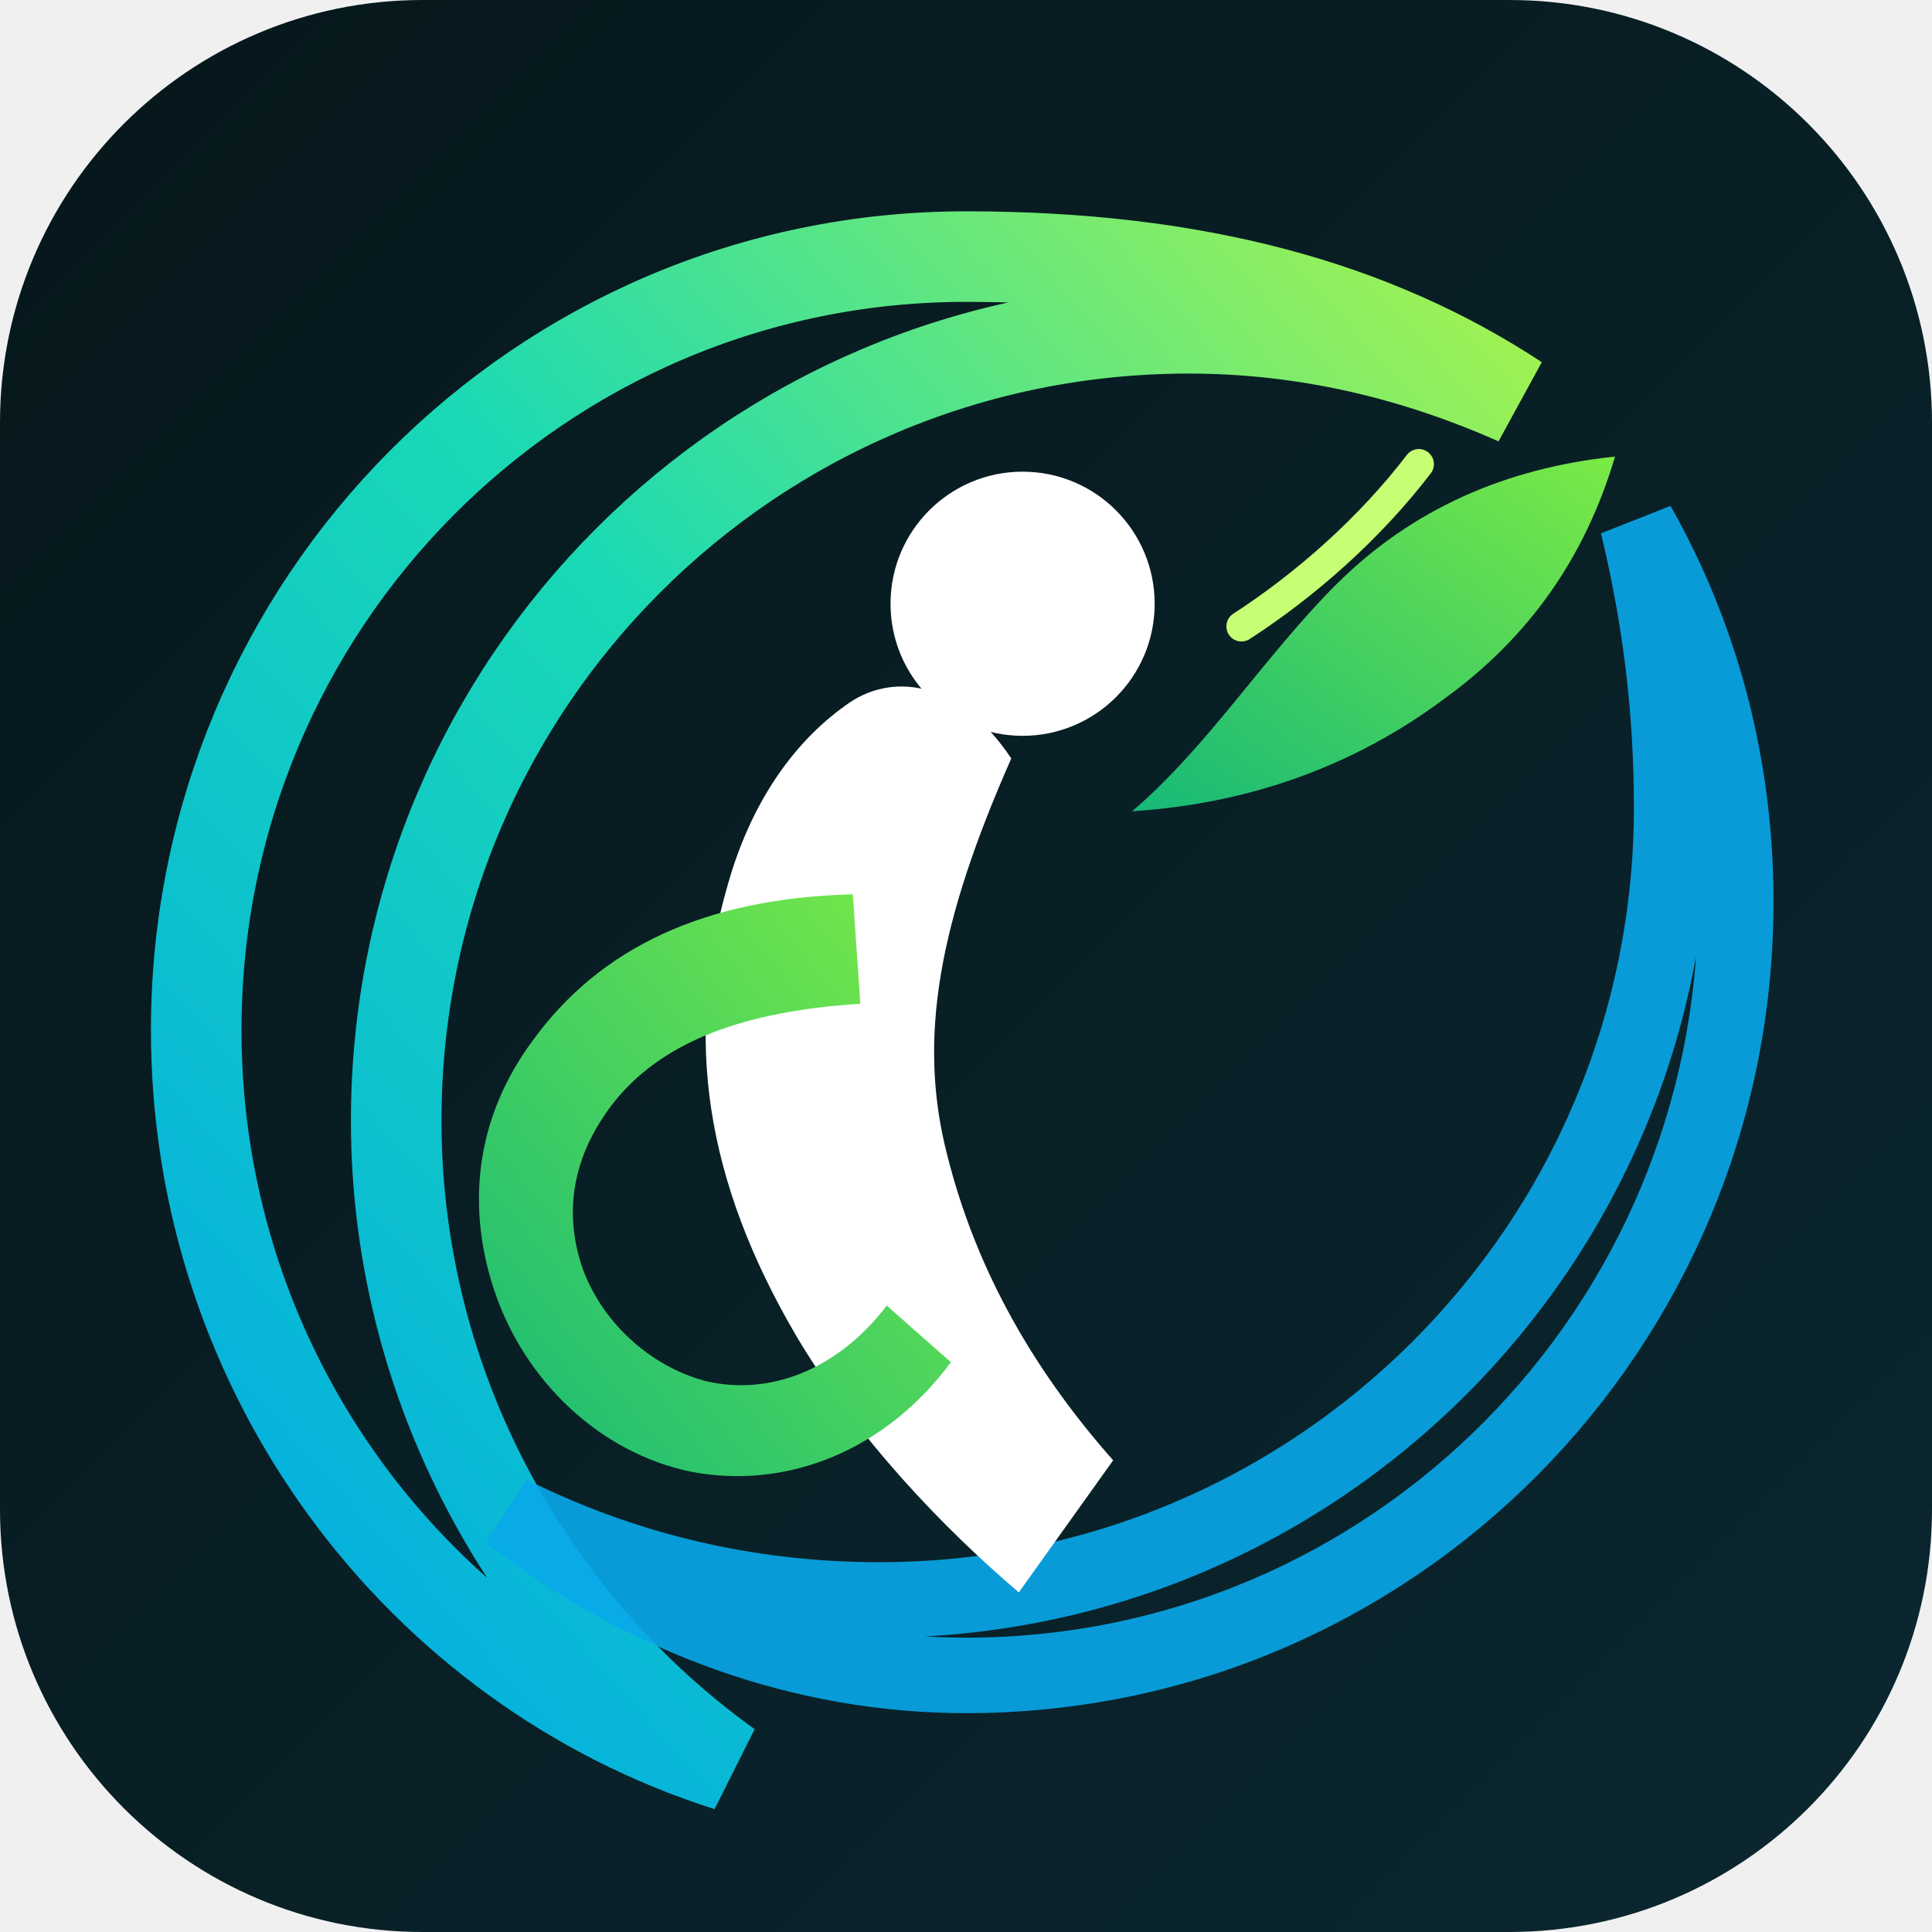
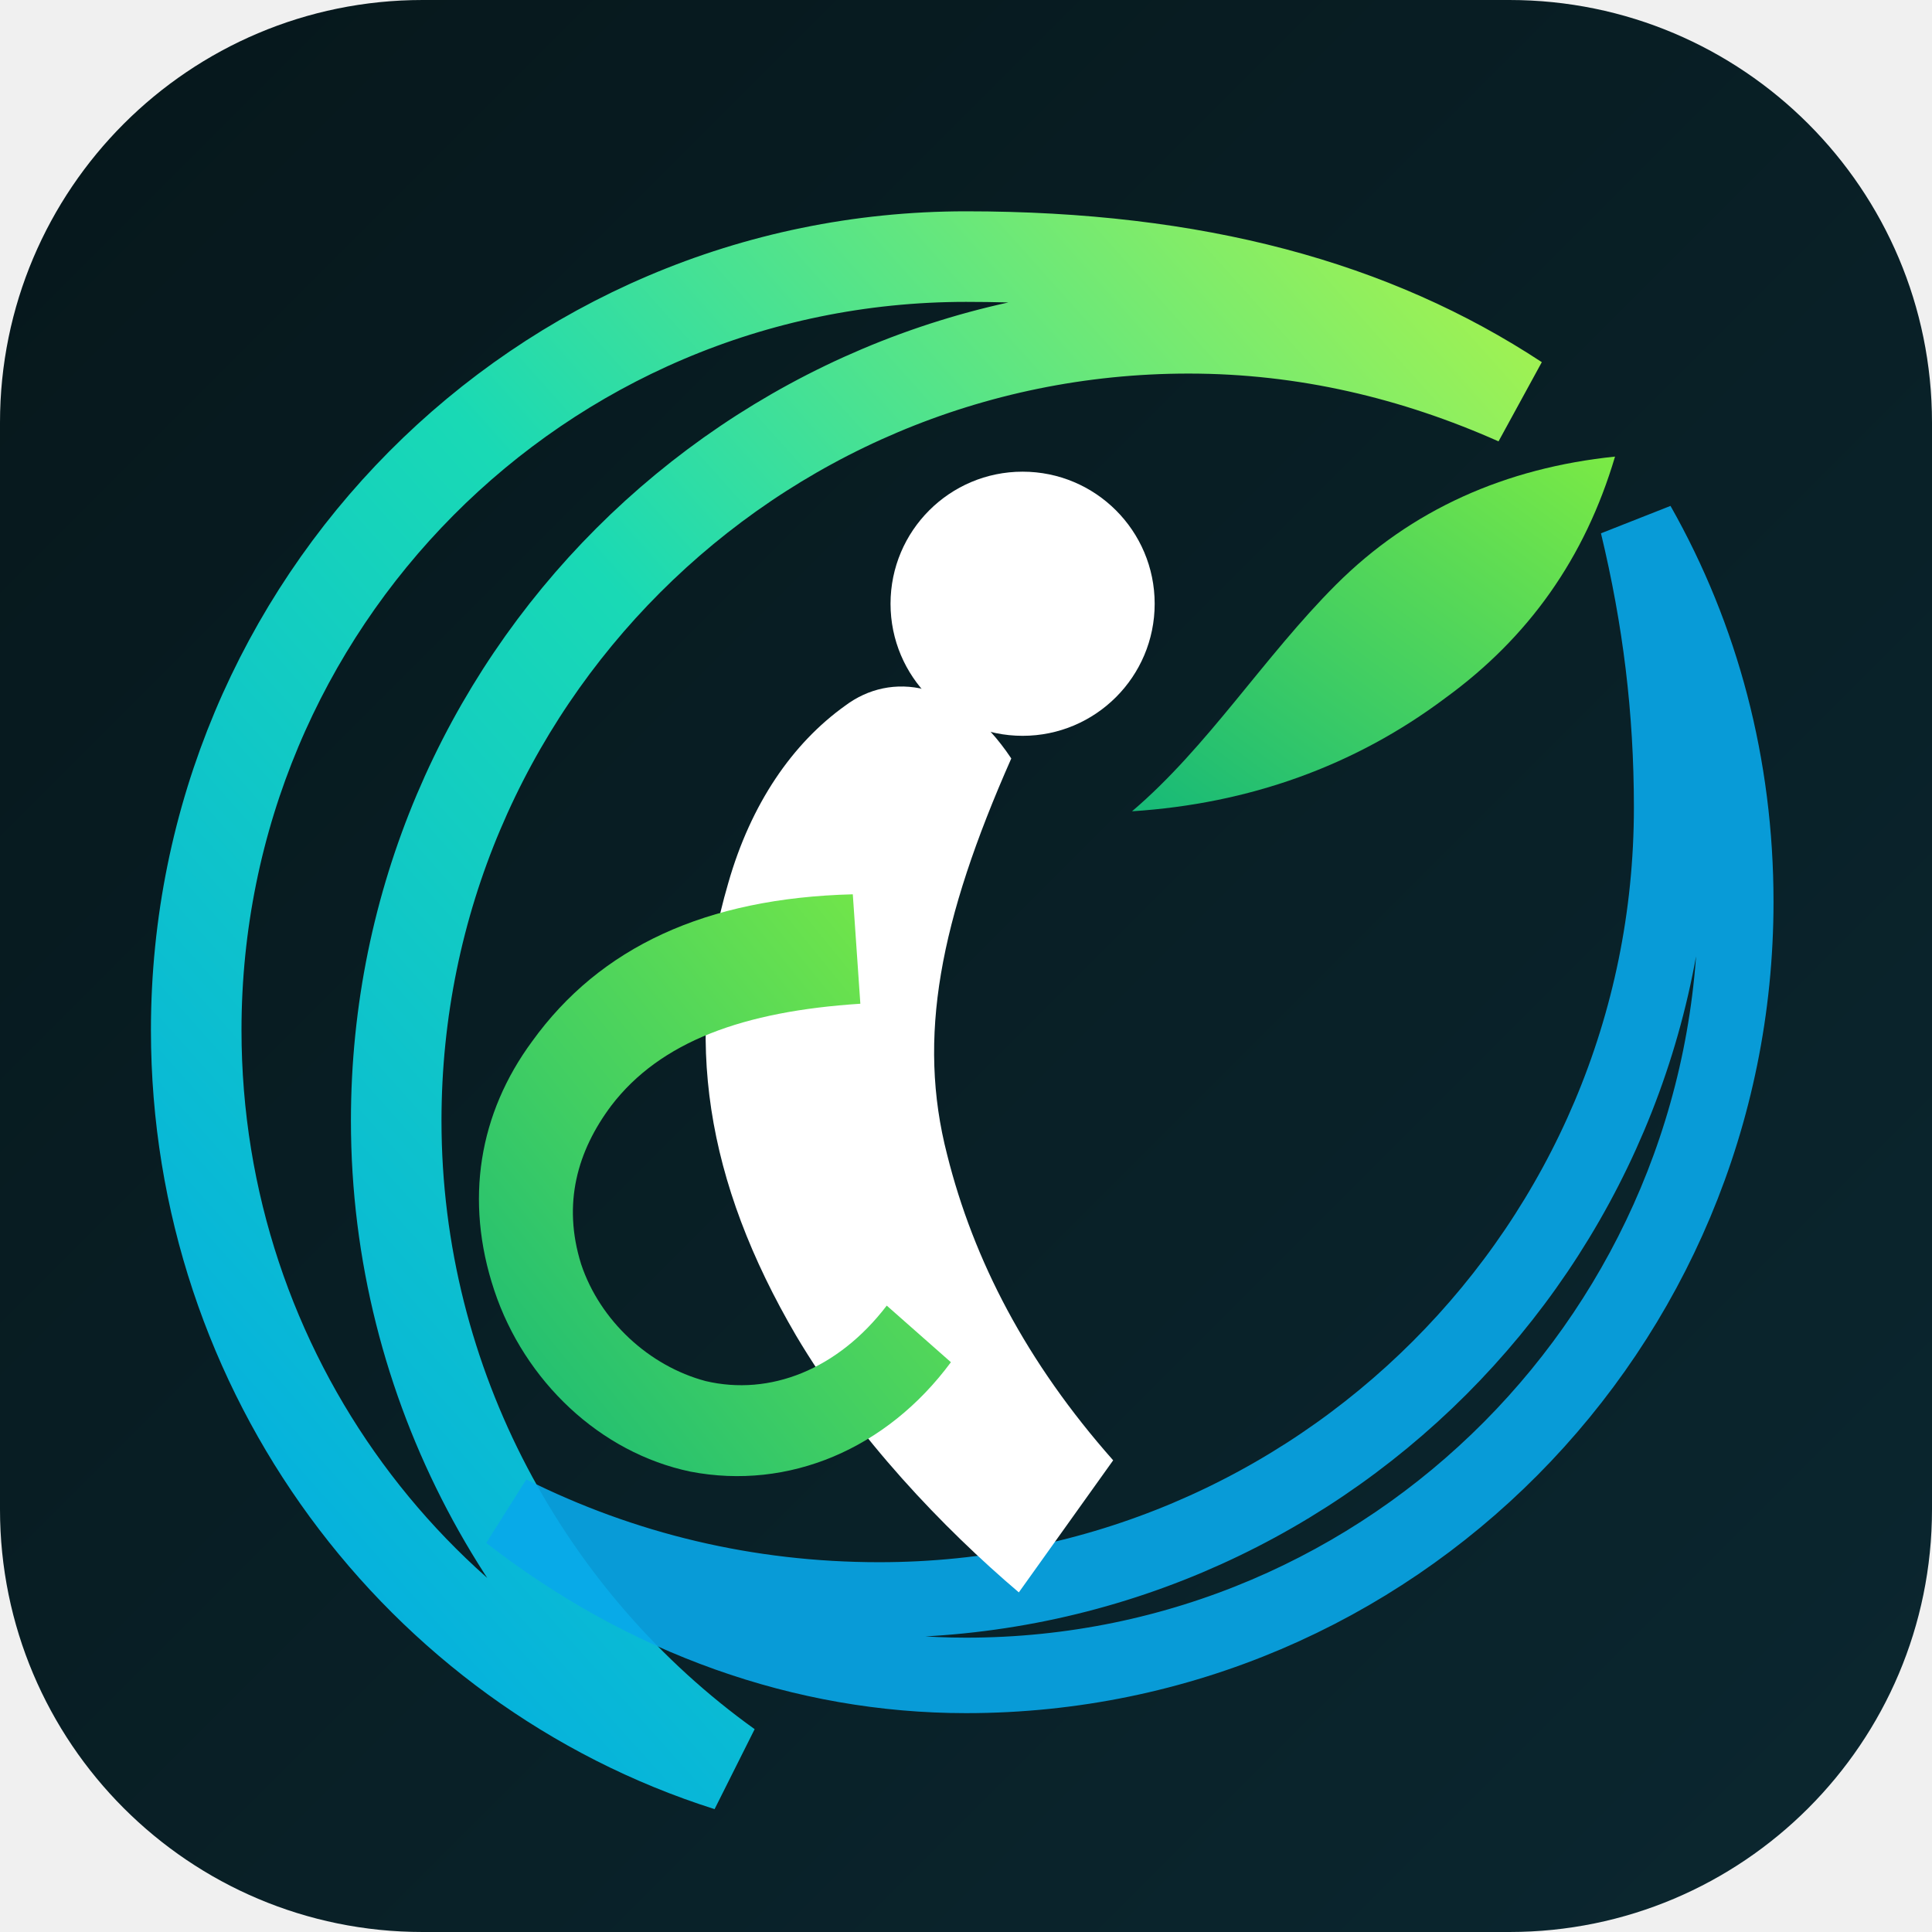
<svg xmlns="http://www.w3.org/2000/svg" viewBox="0 0 512 512">
  <defs>
    <linearGradient id="bg" x1="0" y1="0" x2="1" y2="1">
      <stop stop-color="#06171B" />
      <stop offset="1" stop-color="#0B2730" />
    </linearGradient>
    <linearGradient id="ring" x1="0" y1="1" x2="1" y2="0">
      <stop stop-color="#00A7E8" />
      <stop offset=".55" stop-color="#19D9B5" />
      <stop offset="1" stop-color="#A7F34D" />
    </linearGradient>
    <linearGradient id="leaf" x1="0" y1="1" x2="1" y2="0">
      <stop stop-color="#16B978" />
      <stop offset="1" stop-color="#7BEA45" />
    </linearGradient>
  </defs>
  <rect width="512" height="512" rx="112" fill="url(#bg)" />
  <path d="M256 68c-113 0-204 92-204 205 0 91 59 169 141 195-53-38-88-101-88-171 0-116 94-210 210-210 31 0 60 7 87 19-38-25-85-38-146-38z" fill="none" stroke="url(#ring)" stroke-width="24" stroke-linecap="round" />
  <path d="M256 444c113 0 204-92 204-205 0-36-9-70-26-100 6 25 9 49 9 75 0 116-94 210-210 210-35 0-68-8-98-23 36 28 78 43 121 43z" fill="none" stroke="#08A9EA" stroke-width="20" stroke-linecap="round" opacity=".9" />
  <circle cx="271" cy="160" r="35" fill="#fff" />
  <path d="M268 201c-19 43-25 74-17 105 7 28 21 55 44 81l-25 35c-20-17-43-41-59-68-24-41-30-79-18-120 6-21 17-37 31-47 12-9 30-7 44 14z" fill="#fff" />
  <path d="M226 237c-39 1-67 14-85 39-14 19-18 42-10 66 8 24 28 43 52 48 26 5 52-6 69-29l-17-15c-13 17-31 24-48 20-15-4-28-16-33-31-5-16-1-30 8-42 13-17 35-25 66-27l-2-29z" fill="url(#leaf)" />
  <path d="M300 215c31-2 59-12 83-30 22-16 37-37 45-64-29 3-54 14-74 34-19 19-34 43-54 60z" fill="url(#leaf)" />
-   <path d="M329 166c17-11 34-26 47-43" stroke="#C6FF73" stroke-width="8" stroke-linecap="round" fill="none" />
</svg>
